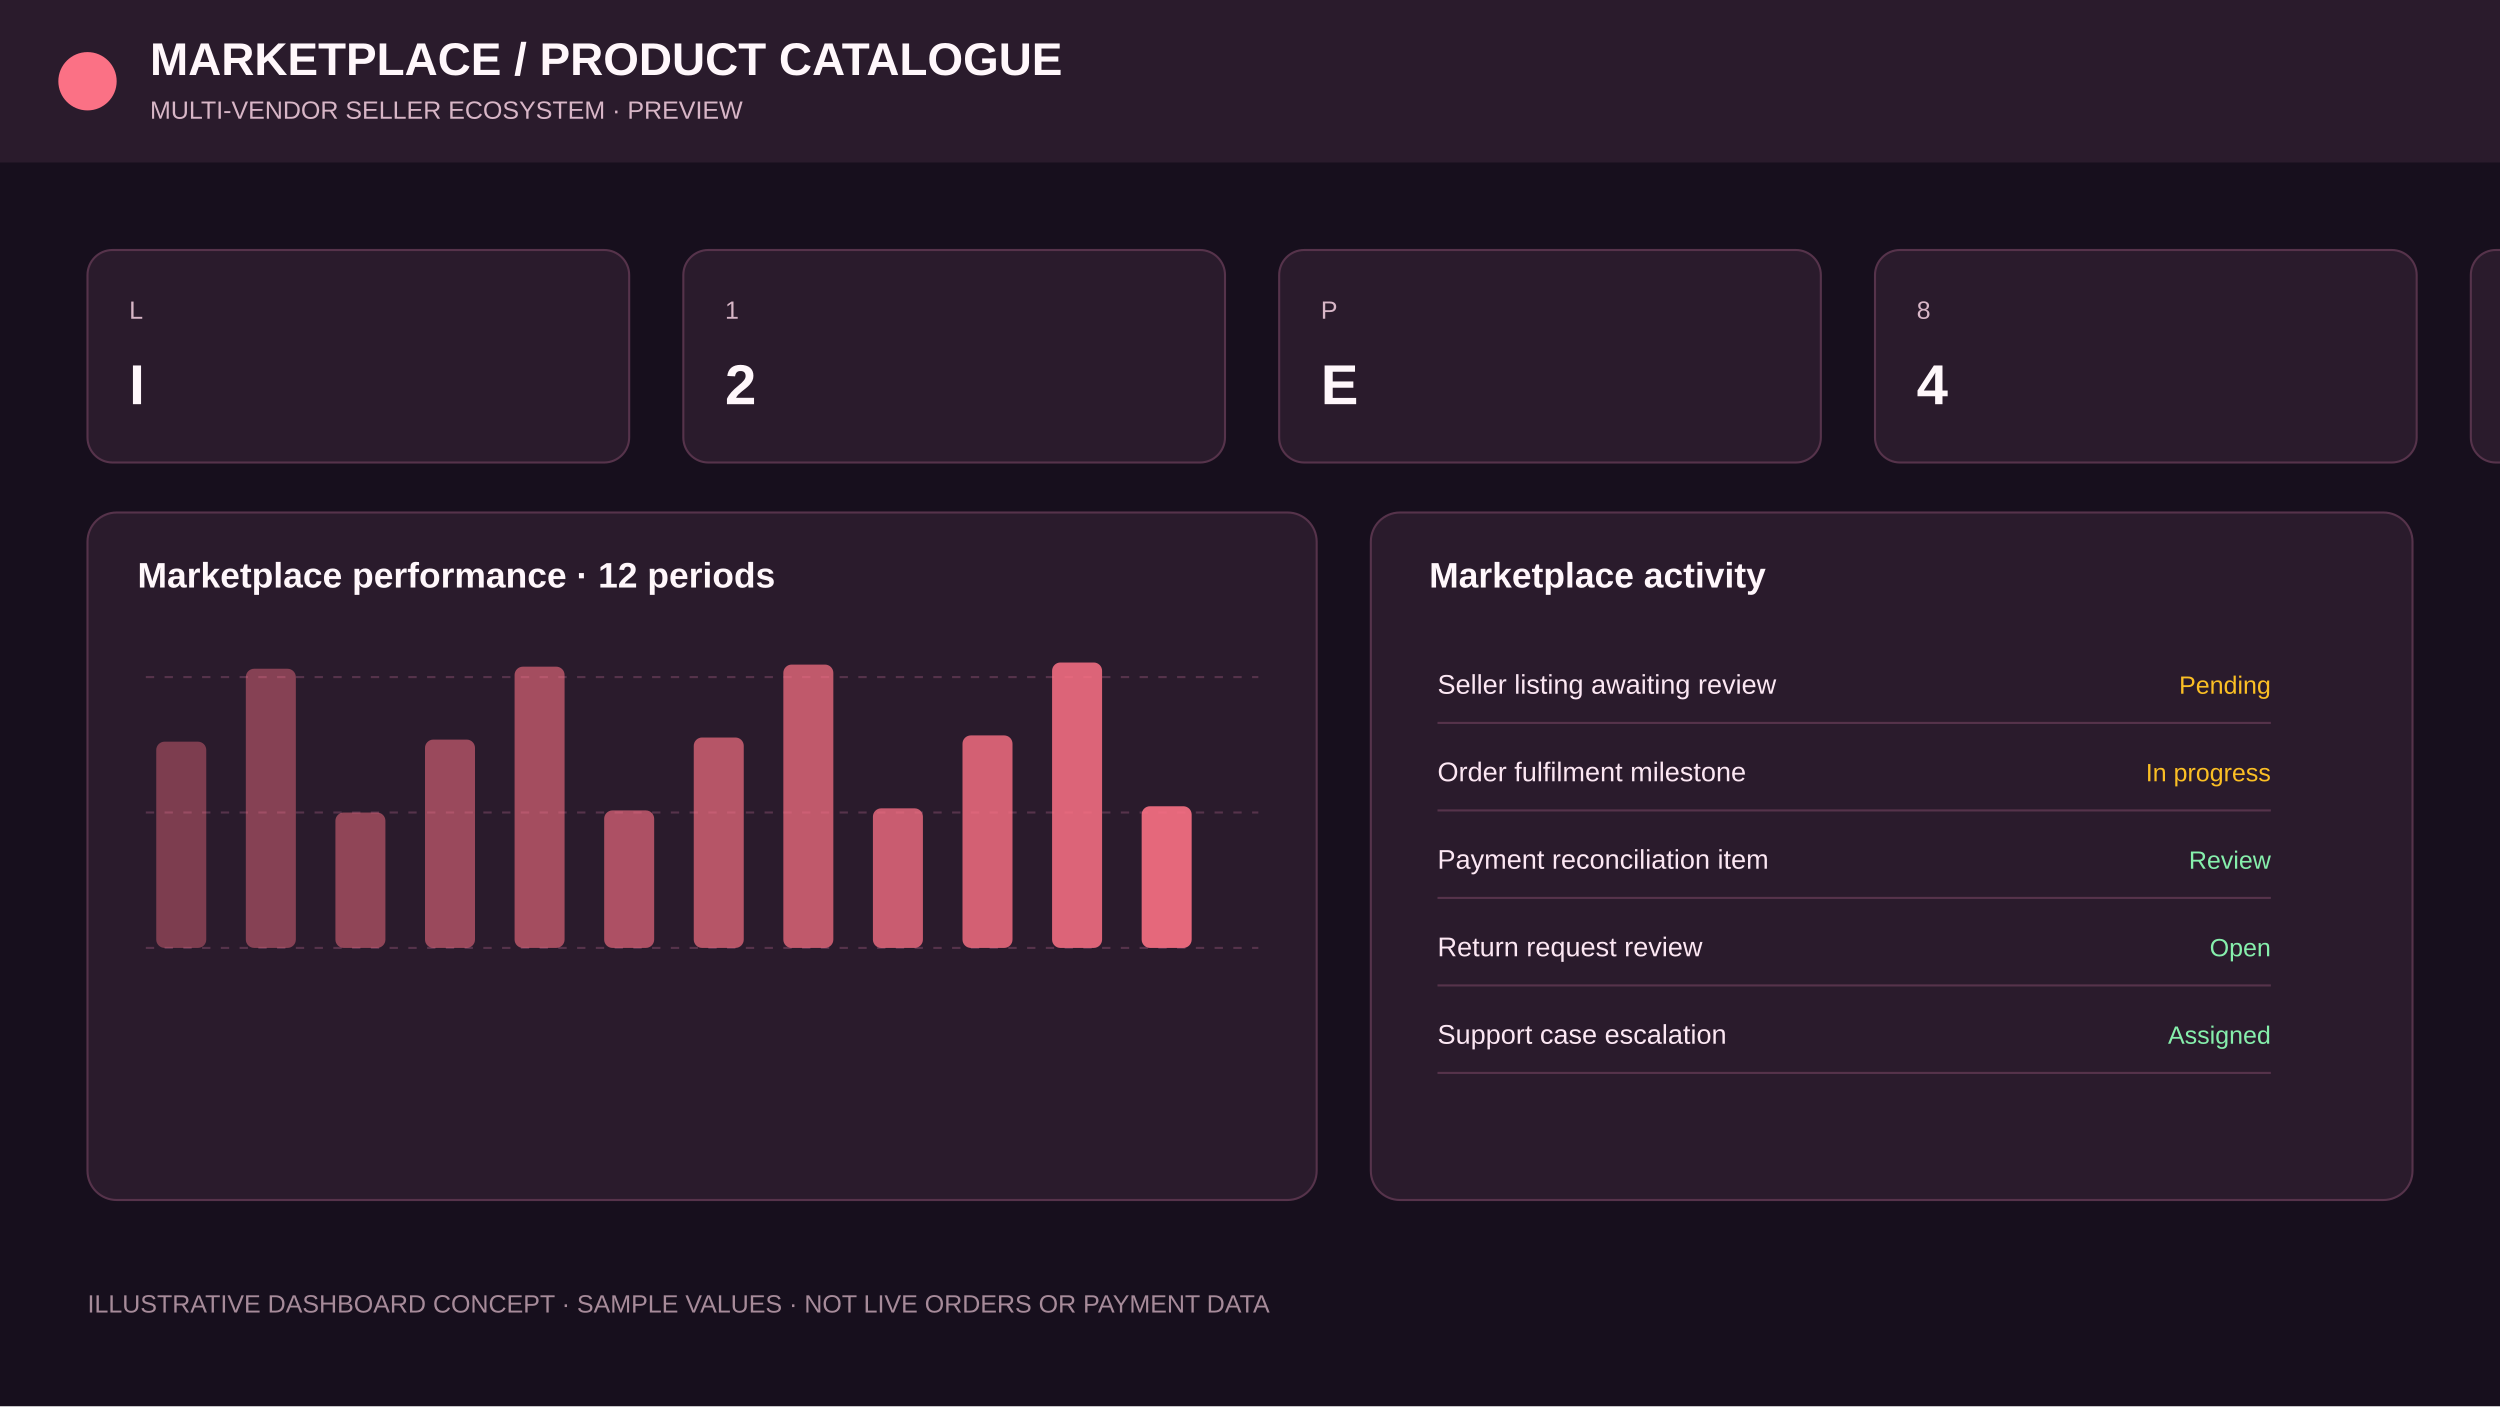
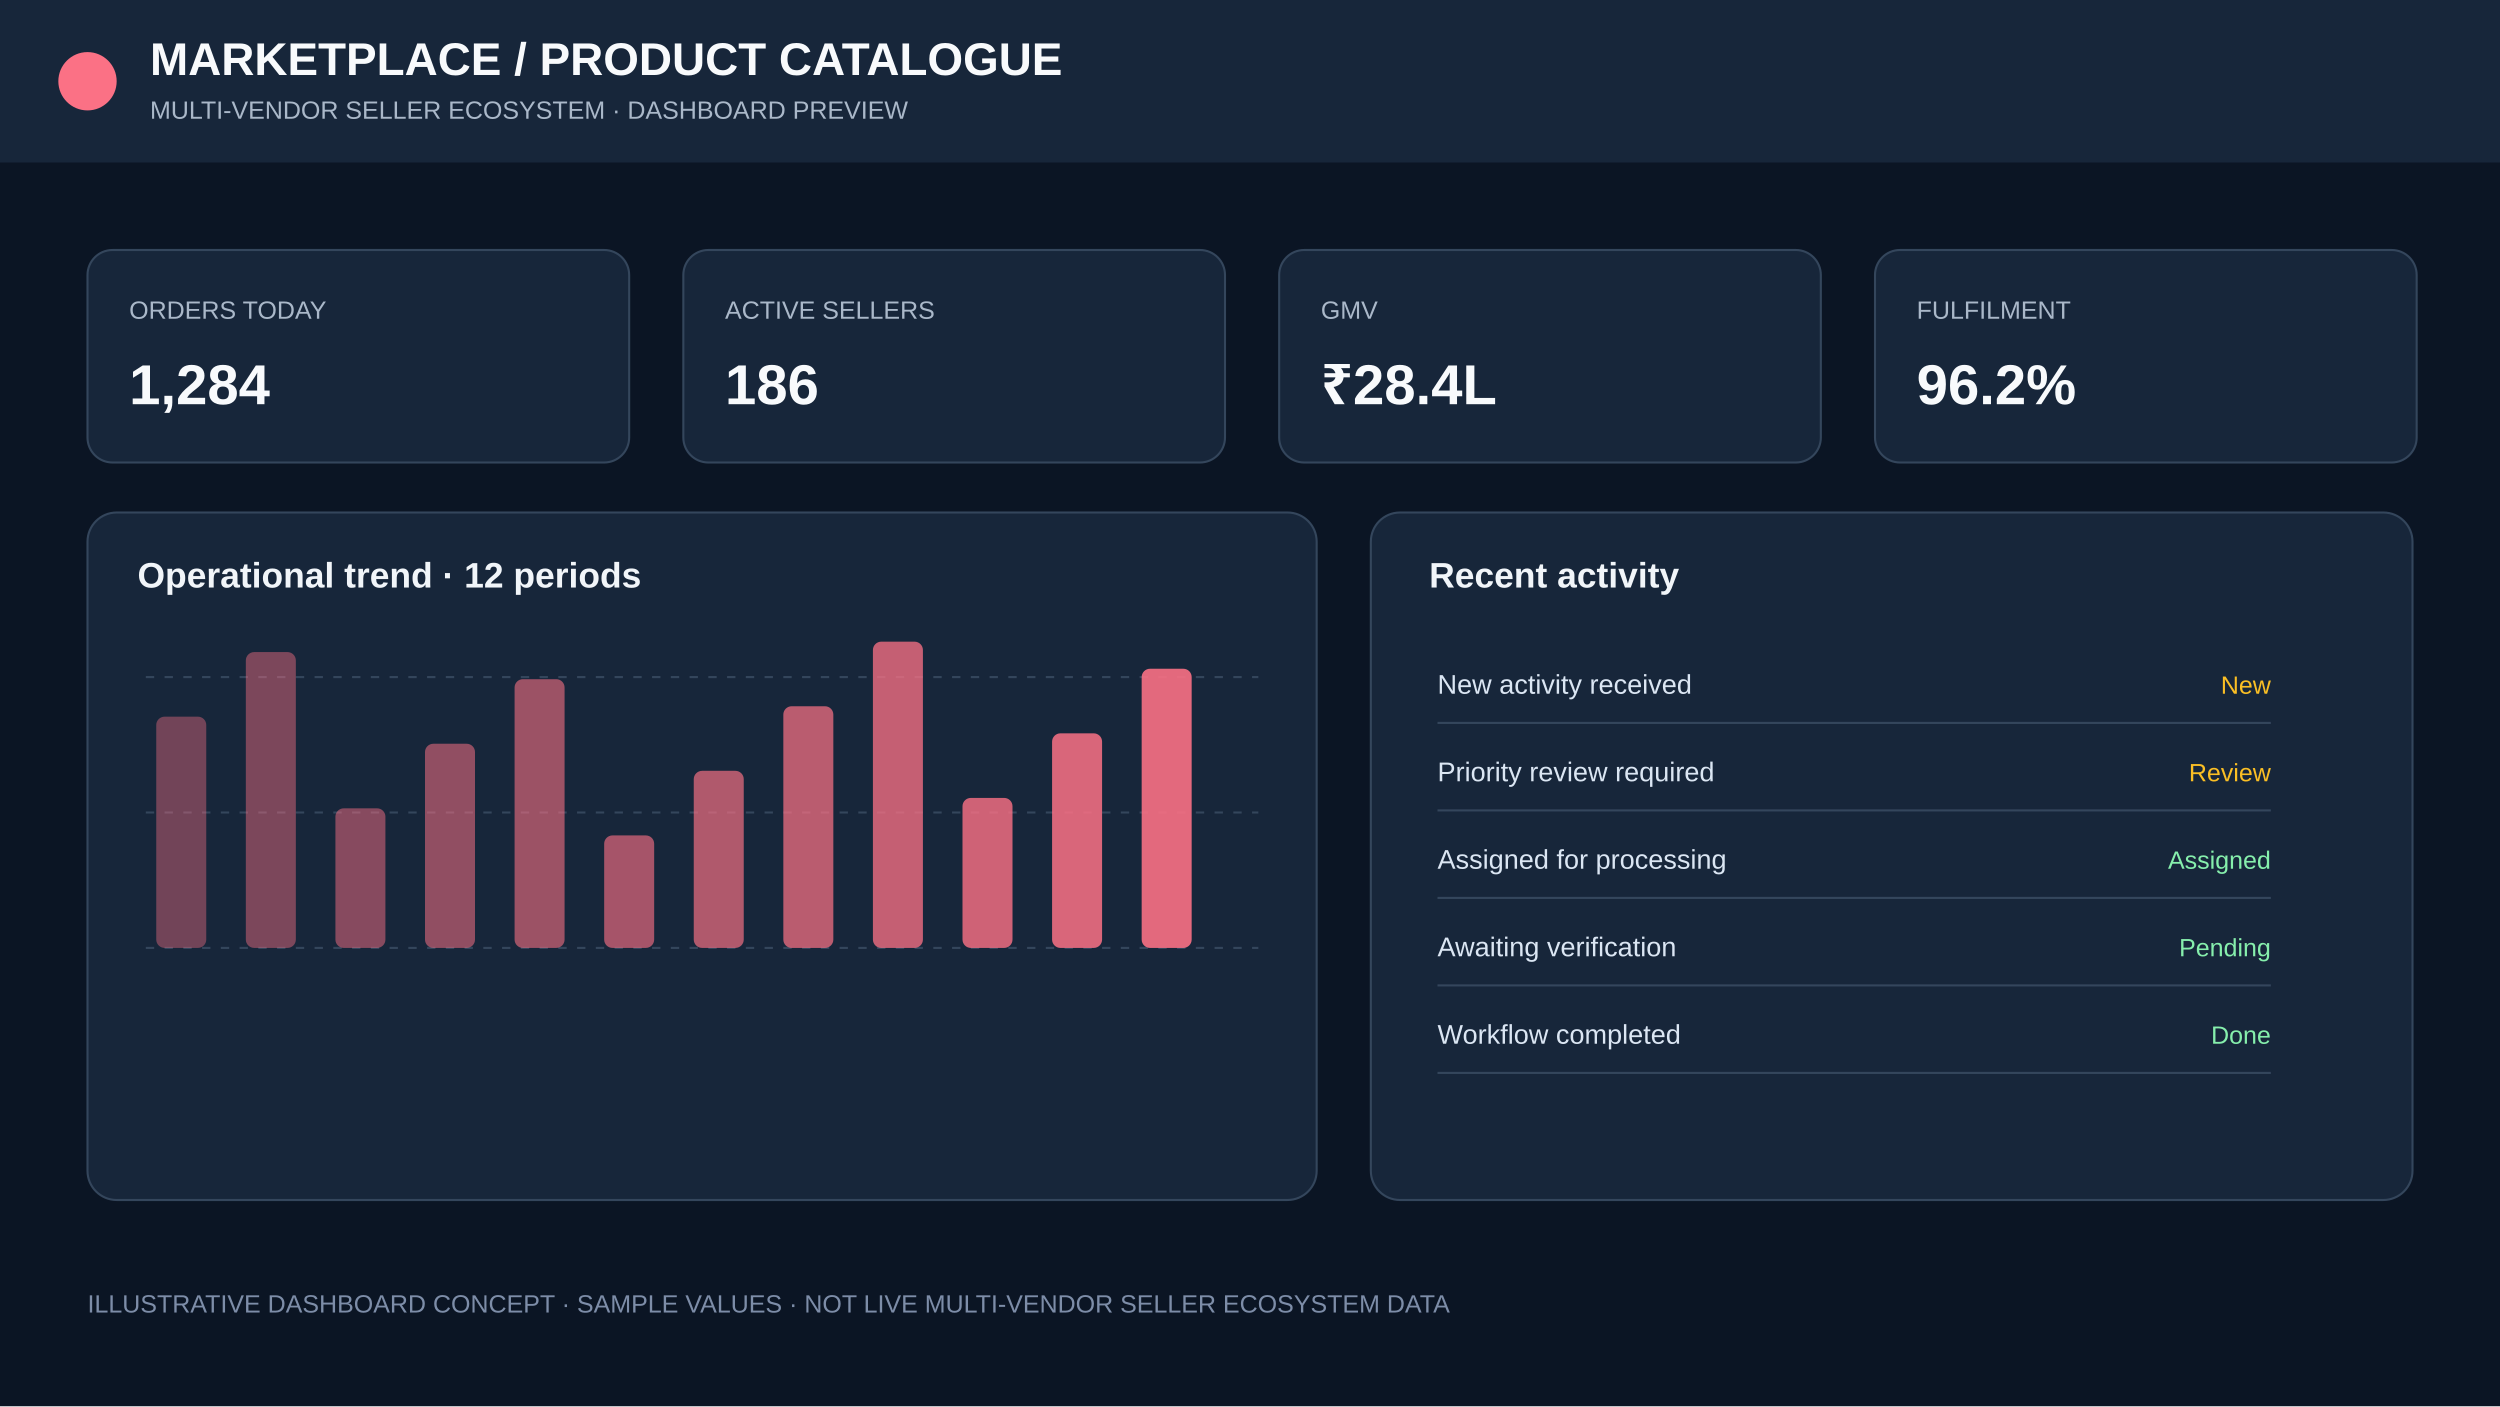
<svg xmlns="http://www.w3.org/2000/svg" width="1200" height="675" viewBox="0 0 1200 675">
-   <rect width="1200" height="675" fill="#170f1d" />
-   <rect width="1200" height="78" fill="#2a1b2c" />
+   <rect width="1200" height="675" fill="#0b1524" />
+   <rect width="1200" height="78" fill="#17263a" />
  <circle cx="42" cy="39" r="14" fill="#fb7185" />
-   <text x="72" y="36" fill="#fff7fb" font-size="22" font-weight="700" font-family="Arial">MARKETPLACE / PRODUCT CATALOGUE</text>
-   <text x="72" y="57" fill="#d8b6c7" font-size="12" font-family="Arial">MULTI-VENDOR SELLER ECOSYSTEM · PREVIEW</text>
-   <rect x="42" y="120" width="260" height="102" rx="12" fill="#2a1b2c" stroke="#56334b" />
-   <text x="62" y="153" fill="#d8b6c7" font-size="12" font-family="Arial">L</text>
-   <text x="62" y="194" fill="#fff7fb" font-size="27" font-weight="700" font-family="Arial">I</text>
-   <rect x="328" y="120" width="260" height="102" rx="12" fill="#2a1b2c" stroke="#56334b" />
-   <text x="348" y="153" fill="#d8b6c7" font-size="12" font-family="Arial">1</text>
-   <text x="348" y="194" fill="#fff7fb" font-size="27" font-weight="700" font-family="Arial">2</text>
-   <rect x="614" y="120" width="260" height="102" rx="12" fill="#2a1b2c" stroke="#56334b" />
-   <text x="634" y="153" fill="#d8b6c7" font-size="12" font-family="Arial">P</text>
-   <text x="634" y="194" fill="#fff7fb" font-size="27" font-weight="700" font-family="Arial">E</text>
-   <rect x="900" y="120" width="260" height="102" rx="12" fill="#2a1b2c" stroke="#56334b" />
-   <text x="920" y="153" fill="#d8b6c7" font-size="12" font-family="Arial">8</text>
-   <text x="920" y="194" fill="#fff7fb" font-size="27" font-weight="700" font-family="Arial">4</text>
-   <rect x="1186" y="120" width="260" height="102" rx="12" fill="#2a1b2c" stroke="#56334b" />
-   <text x="1206" y="153" fill="#d8b6c7" font-size="12" font-family="Arial">L</text>
-   <text x="1206" y="194" fill="#fff7fb" font-size="27" font-weight="700" font-family="Arial">O</text>
-   <rect x="1472" y="120" width="260" height="102" rx="12" fill="#2a1b2c" stroke="#56334b" />
-   <text x="1492" y="153" fill="#d8b6c7" font-size="12" font-family="Arial">1</text>
-   <text x="1492" y="194" fill="#fff7fb" font-size="27" font-weight="700" font-family="Arial">2</text>
-   <rect x="1758" y="120" width="260" height="102" rx="12" fill="#2a1b2c" stroke="#56334b" />
-   <text x="1778" y="153" fill="#d8b6c7" font-size="12" font-family="Arial">C</text>
-   <text x="1778" y="194" fill="#fff7fb" font-size="27" font-weight="700" font-family="Arial">A</text>
-   <rect x="2044" y="120" width="260" height="102" rx="12" fill="#2a1b2c" stroke="#56334b" />
-   <text x="2064" y="153" fill="#d8b6c7" font-size="12" font-family="Arial">4</text>
-   <text x="2064" y="194" fill="#fff7fb" font-size="27" font-weight="700" font-family="Arial">2</text>
-   <rect x="42" y="246" width="590" height="330" rx="14" fill="#2a1b2c" stroke="#56334b" />
-   <text x="66" y="282" fill="#fff7fb" font-size="17" font-weight="700" font-family="Arial">Marketplace performance · 12 periods</text>
-   <path d="M70 455 H604 M70 390 H604 M70 325 H604" stroke="#56334b" stroke-dasharray="4 5" />
-   <rect x="75" y="356" width="24" height="99" rx="4" fill="#fb7185" opacity="0.4" />
-   <rect x="118" y="321" width="24" height="134" rx="4" fill="#fb7185" opacity="0.445" />
-   <rect x="161" y="390" width="24" height="65" rx="4" fill="#fb7185" opacity="0.49" />
-   <rect x="204" y="355" width="24" height="100" rx="4" fill="#fb7185" opacity="0.535" />
-   <rect x="247" y="320" width="24" height="135" rx="4" fill="#fb7185" opacity="0.58" />
-   <rect x="290" y="389" width="24" height="66" rx="4" fill="#fb7185" opacity="0.625" />
-   <rect x="333" y="354" width="24" height="101" rx="4" fill="#fb7185" opacity="0.67" />
-   <rect x="376" y="319" width="24" height="136" rx="4" fill="#fb7185" opacity="0.715" />
-   <rect x="419" y="388" width="24" height="67" rx="4" fill="#fb7185" opacity="0.76" />
-   <rect x="462" y="353" width="24" height="102" rx="4" fill="#fb7185" opacity="0.805" />
-   <rect x="505" y="318" width="24" height="137" rx="4" fill="#fb7185" opacity="0.85" />
-   <rect x="548" y="387" width="24" height="68" rx="4" fill="#fb7185" opacity="0.895" />
-   <rect x="658" y="246" width="500" height="330" rx="14" fill="#2a1b2c" stroke="#56334b" />
-   <text x="686" y="282" fill="#fff7fb" font-size="17" font-weight="700" font-family="Arial">Marketplace activity</text>
-   <text x="690" y="333" fill="#fce7f3" font-size="13" font-family="Arial">Seller listing awaiting review</text>
-   <text x="1090" y="333" text-anchor="end" fill="#fbbf24" font-size="12" font-family="Arial">Pending</text>
-   <path d="M690 347 H1090" stroke="#56334b" />
-   <text x="690" y="375" fill="#fce7f3" font-size="13" font-family="Arial">Order fulfilment milestone</text>
-   <text x="1090" y="375" text-anchor="end" fill="#fbbf24" font-size="12" font-family="Arial">In progress</text>
-   <path d="M690 389 H1090" stroke="#56334b" />
-   <text x="690" y="417" fill="#fce7f3" font-size="13" font-family="Arial">Payment reconciliation item</text>
-   <text x="1090" y="417" text-anchor="end" fill="#86efac" font-size="12" font-family="Arial">Review</text>
-   <path d="M690 431 H1090" stroke="#56334b" />
-   <text x="690" y="459" fill="#fce7f3" font-size="13" font-family="Arial">Return request review</text>
-   <text x="1090" y="459" text-anchor="end" fill="#86efac" font-size="12" font-family="Arial">Open</text>
-   <path d="M690 473 H1090" stroke="#56334b" />
-   <text x="690" y="501" fill="#fce7f3" font-size="13" font-family="Arial">Support case escalation</text>
-   <text x="1090" y="501" text-anchor="end" fill="#86efac" font-size="12" font-family="Arial">Assigned</text>
-   <path d="M690 515 H1090" stroke="#56334b" />
-   <text x="42" y="630" fill="#a78b9a" font-size="12" font-family="Arial">ILLUSTRATIVE DASHBOARD CONCEPT · SAMPLE VALUES · NOT LIVE ORDERS OR PAYMENT DATA</text>
+   <text x="72" y="36" fill="#f8fafc" font-size="22" font-weight="700" font-family="Arial">MARKETPLACE / PRODUCT CATALOGUE</text>
+   <text x="72" y="57" fill="#aab8c9" font-size="12" font-family="Arial">MULTI-VENDOR SELLER ECOSYSTEM · DASHBOARD PREVIEW</text>
+   <rect x="42" y="120" width="260" height="102" rx="12" fill="#17263a" stroke="#34465c" />
+   <text x="62" y="153" fill="#aab8c9" font-size="12" font-family="Arial">ORDERS TODAY</text>
+   <text x="62" y="194" fill="#f8fafc" font-size="27" font-weight="700" font-family="Arial">1,284</text>
+   <rect x="328" y="120" width="260" height="102" rx="12" fill="#17263a" stroke="#34465c" />
+   <text x="348" y="153" fill="#aab8c9" font-size="12" font-family="Arial">ACTIVE SELLERS</text>
+   <text x="348" y="194" fill="#f8fafc" font-size="27" font-weight="700" font-family="Arial">186</text>
+   <rect x="614" y="120" width="260" height="102" rx="12" fill="#17263a" stroke="#34465c" />
+   <text x="634" y="153" fill="#aab8c9" font-size="12" font-family="Arial">GMV</text>
+   <text x="634" y="194" fill="#f8fafc" font-size="27" font-weight="700" font-family="Arial">₹28.4L</text>
+   <rect x="900" y="120" width="260" height="102" rx="12" fill="#17263a" stroke="#34465c" />
+   <text x="920" y="153" fill="#aab8c9" font-size="12" font-family="Arial">FULFILMENT</text>
+   <text x="920" y="194" fill="#f8fafc" font-size="27" font-weight="700" font-family="Arial">96.2%</text>
+   <rect x="42" y="246" width="590" height="330" rx="14" fill="#17263a" stroke="#34465c" />
+   <text x="66" y="282" fill="#f1f5f9" font-size="17" font-weight="700" font-family="Arial">Operational trend · 12 periods</text>
+   <path d="M70 455 H604 M70 390 H604 M70 325 H604" stroke="#34465c" stroke-dasharray="4 5" />
+   <rect x="75" y="344" width="24" height="111" rx="4" fill="#fb7185" opacity="0.4" />
+   <rect x="118" y="313" width="24" height="142" rx="4" fill="#fb7185" opacity="0.445" />
+   <rect x="161" y="388" width="24" height="67" rx="4" fill="#fb7185" opacity="0.49" />
+   <rect x="204" y="357" width="24" height="98" rx="4" fill="#fb7185" opacity="0.535" />
+   <rect x="247" y="326" width="24" height="129" rx="4" fill="#fb7185" opacity="0.58" />
+   <rect x="290" y="401" width="24" height="54" rx="4" fill="#fb7185" opacity="0.625" />
+   <rect x="333" y="370" width="24" height="85" rx="4" fill="#fb7185" opacity="0.67" />
+   <rect x="376" y="339" width="24" height="116" rx="4" fill="#fb7185" opacity="0.715" />
+   <rect x="419" y="308" width="24" height="147" rx="4" fill="#fb7185" opacity="0.76" />
+   <rect x="462" y="383" width="24" height="72" rx="4" fill="#fb7185" opacity="0.805" />
+   <rect x="505" y="352" width="24" height="103" rx="4" fill="#fb7185" opacity="0.85" />
+   <rect x="548" y="321" width="24" height="134" rx="4" fill="#fb7185" opacity="0.895" />
+   <rect x="658" y="246" width="500" height="330" rx="14" fill="#17263a" stroke="#34465c" />
+   <text x="686" y="282" fill="#f1f5f9" font-size="17" font-weight="700" font-family="Arial">Recent activity</text>
+   <text x="690" y="333" fill="#dbe6f3" font-size="13" font-family="Arial">New activity received</text>
+   <text x="1090" y="333" text-anchor="end" fill="#fbbf24" font-size="12" font-family="Arial">New</text>
+   <path d="M690 347 H1090" stroke="#34465c" />
+   <text x="690" y="375" fill="#dbe6f3" font-size="13" font-family="Arial">Priority review required</text>
+   <text x="1090" y="375" text-anchor="end" fill="#fbbf24" font-size="12" font-family="Arial">Review</text>
+   <path d="M690 389 H1090" stroke="#34465c" />
+   <text x="690" y="417" fill="#dbe6f3" font-size="13" font-family="Arial">Assigned for processing</text>
+   <text x="1090" y="417" text-anchor="end" fill="#86efac" font-size="12" font-family="Arial">Assigned</text>
+   <path d="M690 431 H1090" stroke="#34465c" />
+   <text x="690" y="459" fill="#dbe6f3" font-size="13" font-family="Arial">Awaiting verification</text>
+   <text x="1090" y="459" text-anchor="end" fill="#86efac" font-size="12" font-family="Arial">Pending</text>
+   <path d="M690 473 H1090" stroke="#34465c" />
+   <text x="690" y="501" fill="#dbe6f3" font-size="13" font-family="Arial">Workflow completed</text>
+   <text x="1090" y="501" text-anchor="end" fill="#86efac" font-size="12" font-family="Arial">Done</text>
+   <path d="M690 515 H1090" stroke="#34465c" />
+   <text x="42" y="630" fill="#7d8da8" font-size="12" font-family="Arial">ILLUSTRATIVE DASHBOARD CONCEPT · SAMPLE VALUES · NOT LIVE MULTI-VENDOR SELLER ECOSYSTEM DATA</text>
</svg>
